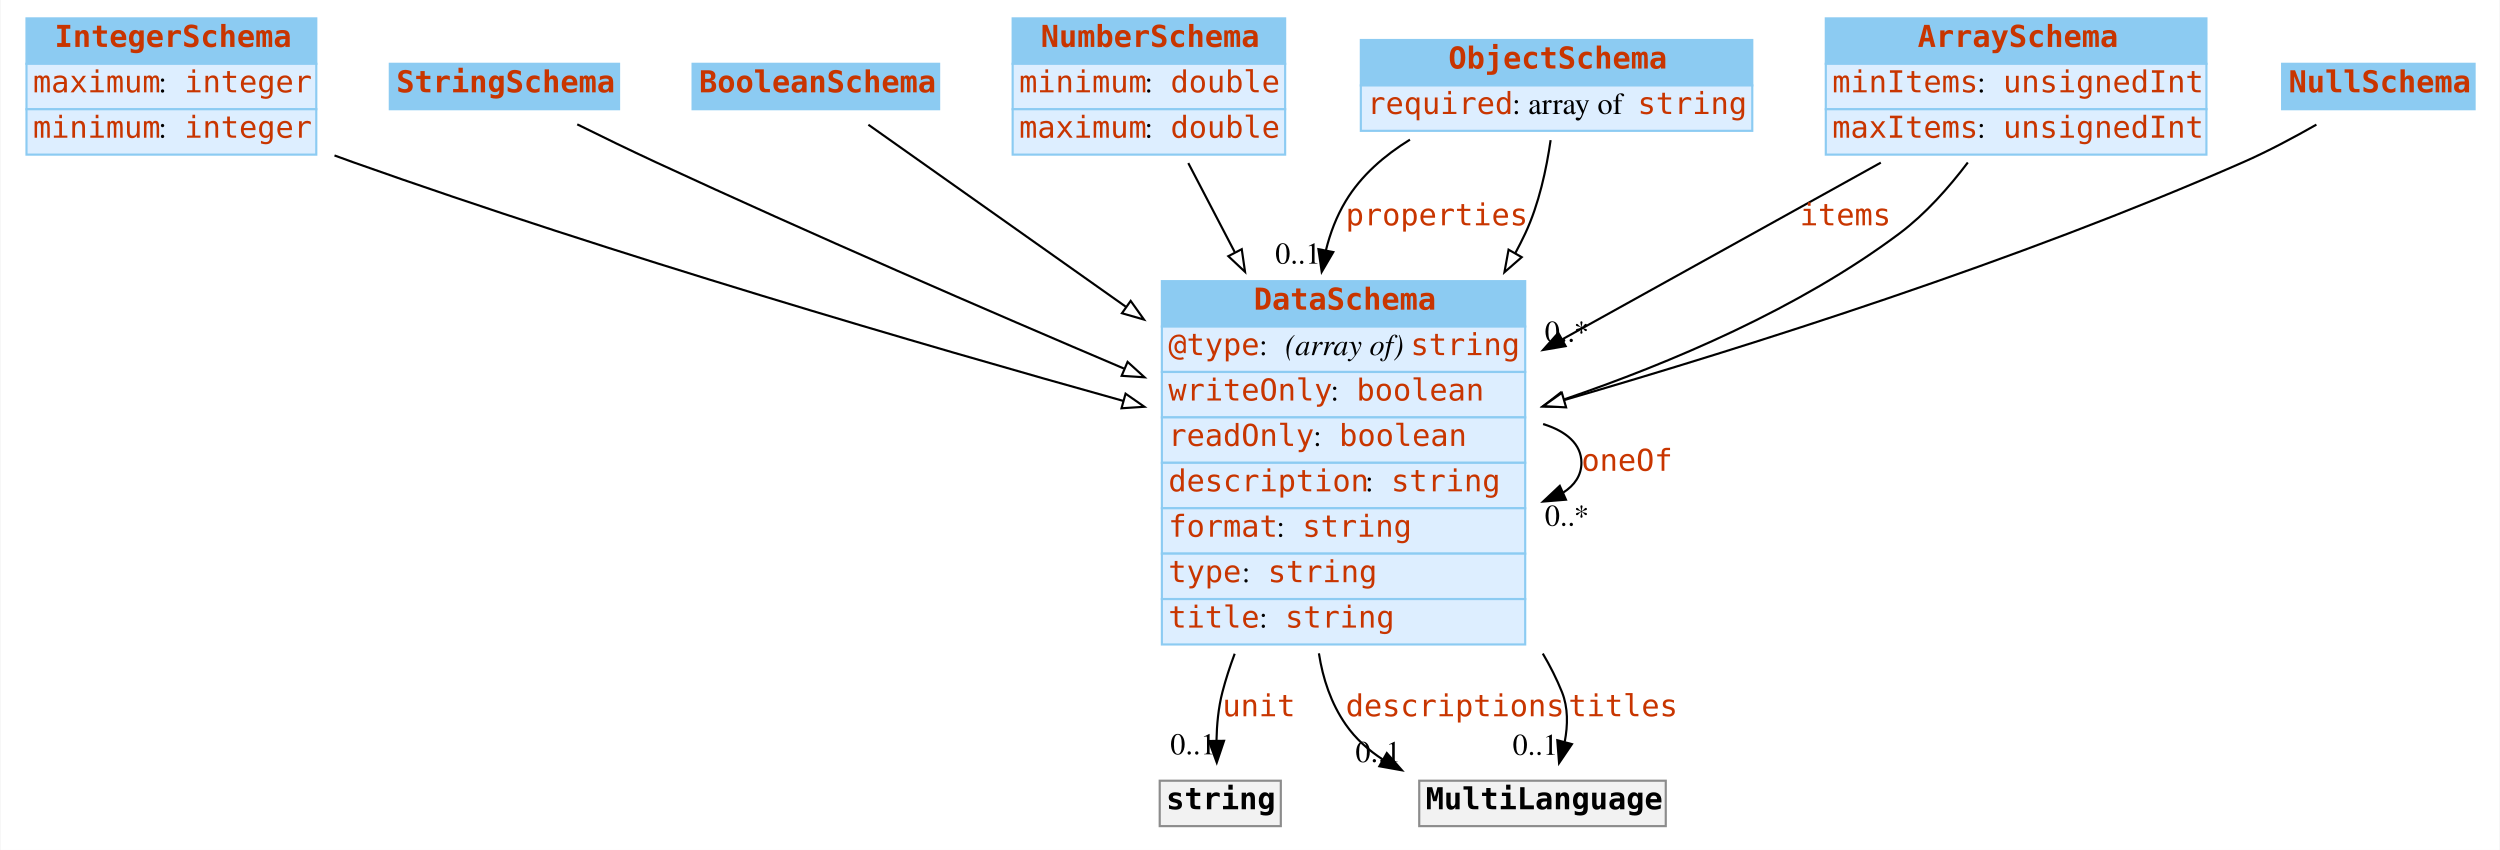
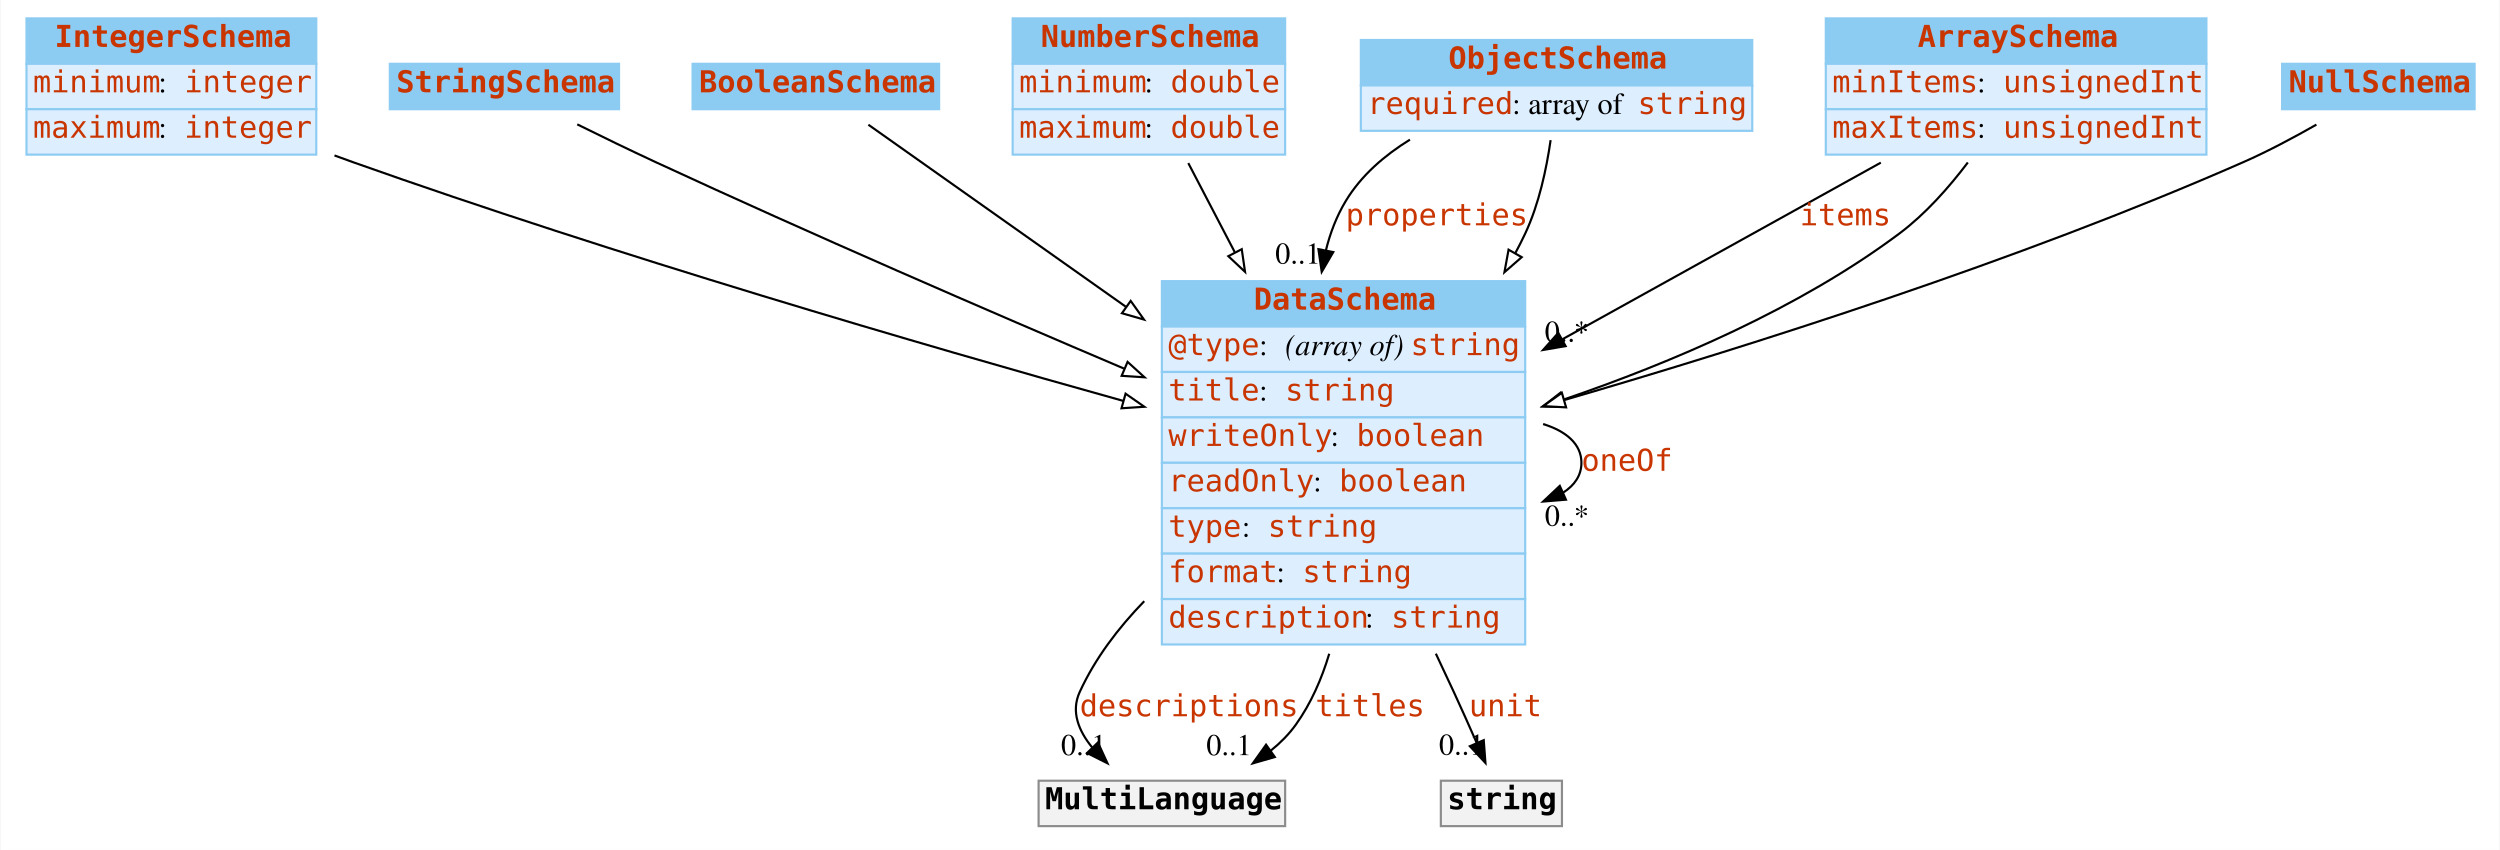
<svg xmlns="http://www.w3.org/2000/svg" width="1156pt" height="393pt" viewBox="0.00 0.00 1155.50 393.00">
  <g id="graph0" class="graph" transform="scale(1 1) rotate(0) translate(4 389)">
    <polygon fill="white" stroke="none" points="-4,4 -4,-389 1151.5,-389 1151.5,4 -4,4" />
    <g id="node1" class="node">
      <polygon fill="#8ccbf2" stroke="none" points="8,-359.5 8,-380.5 142,-380.5 142,-359.5 8,-359.5" />
      <polygon fill="none" stroke="#8ccbf2" points="8,-359.5 8,-380.5 142,-380.5 142,-359.5 8,-359.5" />
      <text text-anchor="start" x="21" y="-367.3" font-family="mono" font-weight="bold" font-size="14.00" fill="#c83500">IntegerSchema</text>
      <polygon fill="#ddeeff" stroke="none" points="8,-338.5 8,-359.5 142,-359.5 142,-338.5 8,-338.5" />
      <polygon fill="none" stroke="#8ccbf2" points="8,-338.5 8,-359.5 142,-359.5 142,-338.5 8,-338.5" />
-       <text text-anchor="start" x="11" y="-346.3" font-family="mono" font-size="14.00" fill="#c83500">maximum</text>
+       <text text-anchor="start" x="11" y="-346.3" font-family="mono" font-size="14.00" fill="#c83500">minimum</text>
      <text text-anchor="start" x="69" y="-346.3" font-family="Times,serif" font-size="14.00"> : </text>
      <text text-anchor="start" x="81" y="-346.3" font-family="mono" font-size="14.00" fill="#c83500">integer</text>
      <polygon fill="#ddeeff" stroke="none" points="8,-317.5 8,-338.5 142,-338.5 142,-317.5 8,-317.5" />
      <polygon fill="none" stroke="#8ccbf2" points="8,-317.5 8,-338.5 142,-338.5 142,-317.5 8,-317.5" />
-       <text text-anchor="start" x="11" y="-325.3" font-family="mono" font-size="14.00" fill="#c83500">minimum</text>
+       <text text-anchor="start" x="11" y="-325.3" font-family="mono" font-size="14.00" fill="#c83500">maximum</text>
      <text text-anchor="start" x="69" y="-325.3" font-family="Times,serif" font-size="14.00"> : </text>
      <text text-anchor="start" x="81" y="-325.3" font-family="mono" font-size="14.00" fill="#c83500">integer</text>
    </g>
    <g id="node8" class="node">
      <polygon fill="#8ccbf2" stroke="none" points="533,-238 533,-259 701,-259 701,-238 533,-238" />
      <polygon fill="none" stroke="#8ccbf2" points="533,-238 533,-259 701,-259 701,-238 533,-238" />
      <text text-anchor="start" x="575.5" y="-245.8" font-family="mono" font-weight="bold" font-size="14.00" fill="#c83500">DataSchema</text>
      <polygon fill="#ddeeff" stroke="none" points="533,-217 533,-238 701,-238 701,-217 533,-217" />
      <polygon fill="none" stroke="#8ccbf2" points="533,-217 533,-238 701,-238 701,-217 533,-217" />
      <text text-anchor="start" x="536" y="-224.8" font-family="mono" font-size="14.00" fill="#c83500">@type</text>
      <text text-anchor="start" x="578" y="-224.8" font-family="Times,serif" font-size="14.00"> : </text>
      <text text-anchor="start" x="590" y="-224.8" font-family="Times,serif" font-style="italic" font-size="14.00">(array of) </text>
      <text text-anchor="start" x="648" y="-224.8" font-family="mono" font-size="14.00" fill="#c83500">string</text>
      <polygon fill="#ddeeff" stroke="none" points="533,-196 533,-217 701,-217 701,-196 533,-196" />
      <polygon fill="none" stroke="#8ccbf2" points="533,-196 533,-217 701,-217 701,-196 533,-196" />
-       <text text-anchor="start" x="536" y="-203.8" font-family="mono" font-size="14.00" fill="#c83500">writeOnly</text>
-       <text text-anchor="start" x="611" y="-203.8" font-family="Times,serif" font-size="14.00"> : </text>
-       <text text-anchor="start" x="623" y="-203.8" font-family="mono" font-size="14.00" fill="#c83500">boolean</text>
+       <text text-anchor="start" x="536" y="-203.8" font-family="mono" font-size="14.00" fill="#c83500">title</text>
+       <text text-anchor="start" x="578" y="-203.8" font-family="Times,serif" font-size="14.00"> : </text>
+       <text text-anchor="start" x="590" y="-203.8" font-family="mono" font-size="14.00" fill="#c83500">string</text>
      <polygon fill="#ddeeff" stroke="none" points="533,-175 533,-196 701,-196 701,-175 533,-175" />
      <polygon fill="none" stroke="#8ccbf2" points="533,-175 533,-196 701,-196 701,-175 533,-175" />
-       <text text-anchor="start" x="536" y="-182.8" font-family="mono" font-size="14.00" fill="#c83500">readOnly</text>
-       <text text-anchor="start" x="603" y="-182.8" font-family="Times,serif" font-size="14.00"> : </text>
-       <text text-anchor="start" x="615" y="-182.8" font-family="mono" font-size="14.00" fill="#c83500">boolean</text>
+       <text text-anchor="start" x="536" y="-182.8" font-family="mono" font-size="14.00" fill="#c83500">writeOnly</text>
+       <text text-anchor="start" x="611" y="-182.8" font-family="Times,serif" font-size="14.00"> : </text>
+       <text text-anchor="start" x="623" y="-182.8" font-family="mono" font-size="14.00" fill="#c83500">boolean</text>
      <polygon fill="#ddeeff" stroke="none" points="533,-154 533,-175 701,-175 701,-154 533,-154" />
      <polygon fill="none" stroke="#8ccbf2" points="533,-154 533,-175 701,-175 701,-154 533,-154" />
-       <text text-anchor="start" x="536" y="-161.8" font-family="mono" font-size="14.00" fill="#c83500">description</text>
-       <text text-anchor="start" x="627" y="-161.8" font-family="Times,serif" font-size="14.00"> : </text>
-       <text text-anchor="start" x="639" y="-161.8" font-family="mono" font-size="14.00" fill="#c83500">string</text>
+       <text text-anchor="start" x="536" y="-161.8" font-family="mono" font-size="14.00" fill="#c83500">readOnly</text>
+       <text text-anchor="start" x="603" y="-161.8" font-family="Times,serif" font-size="14.00"> : </text>
+       <text text-anchor="start" x="615" y="-161.8" font-family="mono" font-size="14.00" fill="#c83500">boolean</text>
      <polygon fill="#ddeeff" stroke="none" points="533,-133 533,-154 701,-154 701,-133 533,-133" />
      <polygon fill="none" stroke="#8ccbf2" points="533,-133 533,-154 701,-154 701,-133 533,-133" />
-       <text text-anchor="start" x="536" y="-140.8" font-family="mono" font-size="14.00" fill="#c83500">format</text>
-       <text text-anchor="start" x="586" y="-140.8" font-family="Times,serif" font-size="14.00"> : </text>
-       <text text-anchor="start" x="598" y="-140.8" font-family="mono" font-size="14.00" fill="#c83500">string</text>
+       <text text-anchor="start" x="536" y="-140.8" font-family="mono" font-size="14.00" fill="#c83500">type</text>
+       <text text-anchor="start" x="570" y="-140.8" font-family="Times,serif" font-size="14.00"> : </text>
+       <text text-anchor="start" x="582" y="-140.8" font-family="mono" font-size="14.00" fill="#c83500">string</text>
      <polygon fill="#ddeeff" stroke="none" points="533,-112 533,-133 701,-133 701,-112 533,-112" />
      <polygon fill="none" stroke="#8ccbf2" points="533,-112 533,-133 701,-133 701,-112 533,-112" />
-       <text text-anchor="start" x="536" y="-119.8" font-family="mono" font-size="14.00" fill="#c83500">type</text>
-       <text text-anchor="start" x="570" y="-119.8" font-family="Times,serif" font-size="14.00"> : </text>
-       <text text-anchor="start" x="582" y="-119.8" font-family="mono" font-size="14.00" fill="#c83500">string</text>
+       <text text-anchor="start" x="536" y="-119.8" font-family="mono" font-size="14.00" fill="#c83500">format</text>
+       <text text-anchor="start" x="586" y="-119.8" font-family="Times,serif" font-size="14.00"> : </text>
+       <text text-anchor="start" x="598" y="-119.8" font-family="mono" font-size="14.00" fill="#c83500">string</text>
      <polygon fill="#ddeeff" stroke="none" points="533,-91 533,-112 701,-112 701,-91 533,-91" />
      <polygon fill="none" stroke="#8ccbf2" points="533,-91 533,-112 701,-112 701,-91 533,-91" />
-       <text text-anchor="start" x="536" y="-98.8" font-family="mono" font-size="14.00" fill="#c83500">title</text>
-       <text text-anchor="start" x="578" y="-98.8" font-family="Times,serif" font-size="14.00"> : </text>
-       <text text-anchor="start" x="590" y="-98.8" font-family="mono" font-size="14.00" fill="#c83500">string</text>
+       <text text-anchor="start" x="536" y="-98.8" font-family="mono" font-size="14.00" fill="#c83500">description</text>
+       <text text-anchor="start" x="627" y="-98.8" font-family="Times,serif" font-size="14.00"> : </text>
+       <text text-anchor="start" x="639" y="-98.8" font-family="mono" font-size="14.00" fill="#c83500">string</text>
    </g>
    <g id="edge10" class="edge">
      <path fill="none" stroke="black" d="M150.423,-317.119C153.311,-316.046 156.177,-315.002 159,-314 279.933,-271.06 421.752,-229.676 515.176,-203.616" />
      <polygon fill="white" stroke="black" points="516.215,-206.961 524.91,-200.908 514.338,-200.217 516.215,-206.961" />
    </g>
    <g id="node2" class="node">
      <polygon fill="#8ccbf2" stroke="none" points="176,-338.5 176,-359.5 282,-359.5 282,-338.5 176,-338.5" />
      <polygon fill="none" stroke="#8ccbf2" points="176,-338.5 176,-359.5 282,-359.5 282,-338.5 176,-338.5" />
      <text text-anchor="start" x="179" y="-346.3" font-family="mono" font-weight="bold" font-size="14.00" fill="#c83500">StringSchema</text>
    </g>
    <g id="edge9" class="edge">
      <path fill="none" stroke="black" d="M262.665,-331.497C274.136,-325.813 287.074,-319.522 299,-314 370.814,-280.745 452.757,-245.242 515.474,-218.575" />
      <polygon fill="white" stroke="black" points="517.141,-221.67 524.977,-214.539 514.405,-215.226 517.141,-221.67" />
    </g>
    <g id="node3" class="node">
      <polygon fill="#8ccbf2" stroke="none" points="316,-338.5 316,-359.5 430,-359.5 430,-338.5 316,-338.5" />
      <polygon fill="none" stroke="#8ccbf2" points="316,-338.5 316,-359.5 430,-359.5 430,-338.5 316,-338.5" />
      <text text-anchor="start" x="319" y="-346.3" font-family="mono" font-weight="bold" font-size="14.00" fill="#c83500">BooleanSchema</text>
    </g>
    <g id="edge8" class="edge">
      <path fill="none" stroke="black" d="M397.288,-331.329C425.145,-311.635 472.619,-278.073 516.324,-247.174" />
      <polygon fill="white" stroke="black" points="518.576,-249.869 524.721,-241.238 514.535,-244.153 518.576,-249.869" />
    </g>
    <g id="node4" class="node">
      <polygon fill="#8ccbf2" stroke="none" points="464,-359.5 464,-380.5 590,-380.5 590,-359.5 464,-359.5" />
      <polygon fill="none" stroke="#8ccbf2" points="464,-359.5 464,-380.5 590,-380.5 590,-359.5 464,-359.5" />
      <text text-anchor="start" x="477" y="-367.3" font-family="mono" font-weight="bold" font-size="14.00" fill="#c83500">NumberSchema</text>
      <polygon fill="#ddeeff" stroke="none" points="464,-338.5 464,-359.5 590,-359.5 590,-338.5 464,-338.5" />
      <polygon fill="none" stroke="#8ccbf2" points="464,-338.5 464,-359.5 590,-359.5 590,-338.5 464,-338.5" />
      <text text-anchor="start" x="467" y="-346.3" font-family="mono" font-size="14.00" fill="#c83500">minimum</text>
      <text text-anchor="start" x="525" y="-346.3" font-family="Times,serif" font-size="14.00"> : </text>
      <text text-anchor="start" x="537" y="-346.3" font-family="mono" font-size="14.00" fill="#c83500">double</text>
      <polygon fill="#ddeeff" stroke="none" points="464,-317.5 464,-338.5 590,-338.5 590,-317.5 464,-317.5" />
      <polygon fill="none" stroke="#8ccbf2" points="464,-317.5 464,-338.5 590,-338.5 590,-317.5 464,-317.5" />
      <text text-anchor="start" x="467" y="-325.3" font-family="mono" font-size="14.00" fill="#c83500">maximum</text>
      <text text-anchor="start" x="525" y="-325.3" font-family="Times,serif" font-size="14.00"> : </text>
      <text text-anchor="start" x="537" y="-325.3" font-family="mono" font-size="14.00" fill="#c83500">double</text>
    </g>
    <g id="edge11" class="edge">
      <path fill="none" stroke="black" d="M545.213,-313.592C551.551,-301.445 559.003,-287.161 566.665,-272.476" />
      <polygon fill="white" stroke="black" points="569.931,-273.781 571.454,-263.296 563.725,-270.543 569.931,-273.781" />
    </g>
    <g id="node5" class="node">
      <polygon fill="#8ccbf2" stroke="none" points="625,-349.5 625,-370.5 806,-370.5 806,-349.5 625,-349.5" />
      <polygon fill="none" stroke="#8ccbf2" points="625,-349.5 625,-370.5 806,-370.5 806,-349.5 625,-349.5" />
      <text text-anchor="start" x="665.5" y="-357.3" font-family="mono" font-weight="bold" font-size="14.00" fill="#c83500">ObjectSchema</text>
      <polygon fill="#ddeeff" stroke="none" points="625,-328.5 625,-349.5 806,-349.5 806,-328.5 625,-328.5" />
      <polygon fill="none" stroke="#8ccbf2" points="625,-328.5 625,-349.5 806,-349.5 806,-328.5 625,-328.5" />
      <text text-anchor="start" x="628" y="-336.3" font-family="mono" font-size="14.00" fill="#c83500">required</text>
      <text text-anchor="start" x="695" y="-336.3" font-family="Times,serif" font-size="14.00"> : array of </text>
      <text text-anchor="start" x="753" y="-336.3" font-family="mono" font-size="14.00" fill="#c83500">string</text>
    </g>
    <g id="edge1" class="edge">
      <path fill="none" stroke="black" d="M647.716,-324.433C635.888,-317.136 625.106,-307.814 618,-296 613.763,-288.956 610.808,-281.232 608.841,-273.206" />
      <polygon fill="black" stroke="black" points="612.257,-272.439 606.912,-263.291 605.386,-273.776 612.257,-272.439" />
      <text text-anchor="start" x="618" y="-284.8" font-family="mono" font-size="14.00" fill="#c83500">properties</text>
      <text text-anchor="middle" x="595.912" y="-267.091" font-family="Times,serif" font-size="14.00">0..1</text>
    </g>
    <g id="edge7" class="edge">
      <path fill="none" stroke="black" d="M712.756,-324.198C710.854,-310.948 707.367,-294.538 701,-281 699.584,-277.99 698.066,-274.989 696.46,-272.007" />
      <polygon fill="white" stroke="black" points="699.39,-270.079 691.4,-263.122 693.308,-273.543 699.39,-270.079" />
    </g>
    <g id="node6" class="node">
      <polygon fill="#8ccbf2" stroke="none" points="840,-359.5 840,-380.5 1016,-380.5 1016,-359.5 840,-359.5" />
      <polygon fill="none" stroke="#8ccbf2" points="840,-359.5 840,-380.5 1016,-380.5 1016,-359.5 840,-359.5" />
      <text text-anchor="start" x="882.5" y="-367.3" font-family="mono" font-weight="bold" font-size="14.00" fill="#c83500">ArraySchema</text>
      <polygon fill="#ddeeff" stroke="none" points="840,-338.5 840,-359.5 1016,-359.5 1016,-338.5 840,-338.5" />
      <polygon fill="none" stroke="#8ccbf2" points="840,-338.5 840,-359.5 1016,-359.5 1016,-338.5 840,-338.5" />
      <text text-anchor="start" x="843" y="-346.3" font-family="mono" font-size="14.00" fill="#c83500">minItems</text>
      <text text-anchor="start" x="910" y="-346.3" font-family="Times,serif" font-size="14.00"> : </text>
      <text text-anchor="start" x="922" y="-346.3" font-family="mono" font-size="14.00" fill="#c83500">unsignedInt</text>
      <polygon fill="#ddeeff" stroke="none" points="840,-317.5 840,-338.5 1016,-338.5 1016,-317.5 840,-317.5" />
      <polygon fill="none" stroke="#8ccbf2" points="840,-317.5 840,-338.5 1016,-338.5 1016,-317.5 840,-317.5" />
      <text text-anchor="start" x="843" y="-325.3" font-family="mono" font-size="14.00" fill="#c83500">maxItems</text>
      <text text-anchor="start" x="910" y="-325.3" font-family="Times,serif" font-size="14.00"> : </text>
      <text text-anchor="start" x="922" y="-325.3" font-family="mono" font-size="14.00" fill="#c83500">unsignedInt</text>
    </g>
    <g id="edge2" class="edge">
      <path fill="none" stroke="black" d="M865.439,-313.8C823.275,-290.413 766.712,-259.04 718.209,-232.137" />
      <polygon fill="black" stroke="black" points="719.694,-228.958 709.251,-227.168 716.298,-235.079 719.694,-228.958" />
      <text text-anchor="start" x="828" y="-284.8" font-family="mono" font-size="14.00" fill="#c83500">items</text>
      <text text-anchor="middle" x="720.251" y="-230.968" font-family="Times,serif" font-size="14.00">0..*</text>
    </g>
    <g id="edge13" class="edge">
      <path fill="none" stroke="black" d="M905.672,-313.863C896.889,-302.251 886.02,-289.986 874,-281 827.761,-246.432 768.529,-221.225 718.585,-204.187" />
      <polygon fill="white" stroke="black" points="719.644,-200.851 709.05,-200.995 717.421,-207.489 719.644,-200.851" />
    </g>
    <g id="node7" class="node">
      <polygon fill="#8ccbf2" stroke="none" points="1051,-338.5 1051,-359.5 1140,-359.5 1140,-338.5 1051,-338.5" />
      <polygon fill="none" stroke="#8ccbf2" points="1051,-338.5 1051,-359.5 1140,-359.5 1140,-338.5 1051,-338.5" />
      <text text-anchor="start" x="1054" y="-346.3" font-family="mono" font-weight="bold" font-size="14.00" fill="#c83500">NullSchema</text>
    </g>
    <g id="edge12" class="edge">
      <path fill="none" stroke="black" d="M1066.86,-331.378C1056.44,-325.431 1044.39,-319.005 1033,-314 928.862,-268.237 804.495,-228.863 719.033,-204.022" />
      <polygon fill="white" stroke="black" points="719.907,-200.631 709.328,-201.215 717.962,-207.356 719.907,-200.631" />
    </g>
-     <g id="edge6" class="edge">
+     <g id="edge5" class="edge">
      <path fill="none" stroke="black" d="M709.282,-192.923C720.016,-189.615 727,-183.641 727,-175 727,-169.195 723.848,-164.593 718.523,-161.195" />
      <polygon fill="black" stroke="black" points="719.841,-157.95 709.282,-157.077 716.992,-164.344 719.841,-157.95" />
      <text text-anchor="start" x="727" y="-171.3" font-family="mono" font-size="14.00" fill="#c83500">oneOf</text>
      <text text-anchor="middle" x="720.282" y="-145.877" font-family="Times,serif" font-size="14.00">0..*</text>
    </g>
    <g id="node9" class="node">
-       <polygon fill="#f2f2f2" stroke="none" points="532,-7 532,-28 588,-28 588,-7 532,-7" />
-       <polygon fill="none" stroke="#8c8c8c" points="532,-7 532,-28 588,-28 588,-7 532,-7" />
-       <text text-anchor="start" x="535" y="-14.8" font-family="mono" font-weight="bold" font-size="14.00">string</text>
+       <polygon fill="#f2f2f2" stroke="none" points="476,-7 476,-28 590,-28 590,-7 476,-7" />
+       <polygon fill="none" stroke="#8c8c8c" points="476,-7 476,-28 590,-28 590,-7 476,-7" />
+       <text text-anchor="start" x="479" y="-14.8" font-family="mono" font-weight="bold" font-size="14.00">MultiLanguage</text>
    </g>
    <g id="edge3" class="edge">
-       <path fill="none" stroke="black" d="M566.67,-86.712C564.464,-80.83 562.537,-74.898 561,-69 559.125,-61.805 558.392,-53.828 558.248,-46.398" />
-       <polygon fill="black" stroke="black" points="561.747,-46.441 558.377,-36.396 554.748,-46.35 561.747,-46.441" />
-       <text text-anchor="start" x="561" y="-57.8" font-family="mono" font-size="14.00" fill="#c83500">unit</text>
-       <text text-anchor="middle" x="547.377" y="-40.196" font-family="Times,serif" font-size="14.00">0..1</text>
+       <path fill="none" stroke="black" d="M524.851,-111.014C512.754,-98.566 502.107,-84.494 495,-69 490.875,-60.007 494.449,-51.106 500.783,-43.363" />
+       <polygon fill="black" stroke="black" points="503.423,-45.668 507.854,-36.045 498.388,-40.804 503.423,-45.668" />
+       <text text-anchor="start" x="495" y="-57.8" font-family="mono" font-size="14.00" fill="#c83500">descriptions</text>
+       <text text-anchor="middle" x="496.854" y="-39.845" font-family="Times,serif" font-size="14.00">0..1</text>
+     </g>
+     <g id="edge4" class="edge">
+       <path fill="none" stroke="black" d="M610.394,-86.712C606.895,-75.035 601.944,-63.746 595,-54 591.772,-49.47 587.763,-45.451 583.348,-41.904" />
+       <polygon fill="black" stroke="black" points="585.225,-38.944 575.042,-36.019 581.178,-44.656 585.225,-38.944" />
+       <text text-anchor="start" x="604" y="-57.8" font-family="mono" font-size="14.00" fill="#c83500">titles</text>
+       <text text-anchor="middle" x="564.042" y="-39.819" font-family="Times,serif" font-size="14.00">0..1</text>
    </g>
    <g id="node10" class="node">
-       <polygon fill="#f2f2f2" stroke="none" points="652,-7 652,-28 766,-28 766,-7 652,-7" />
-       <polygon fill="none" stroke="#8c8c8c" points="652,-7 652,-28 766,-28 766,-7 652,-7" />
-       <text text-anchor="start" x="655" y="-14.8" font-family="mono" font-weight="bold" font-size="14.00">MultiLanguage</text>
+       <polygon fill="#f2f2f2" stroke="none" points="662,-7 662,-28 718,-28 718,-7 662,-7" />
+       <polygon fill="none" stroke="#8c8c8c" points="662,-7 662,-28 718,-28 718,-7 662,-7" />
+       <text text-anchor="start" x="665" y="-14.8" font-family="mono" font-weight="bold" font-size="14.00">string</text>
    </g>
-     <g id="edge4" class="edge">
-       <path fill="none" stroke="black" d="M605.612,-86.893C607.435,-75.124 611.236,-63.761 618,-54 622.542,-47.446 628.494,-42.118 635.183,-37.788" />
-       <polygon fill="black" stroke="black" points="637.006,-40.779 643.999,-32.82 633.569,-34.68 637.006,-40.779" />
-       <text text-anchor="start" x="618" y="-57.8" font-family="mono" font-size="14.00" fill="#c83500">descriptions</text>
-       <text text-anchor="middle" x="632.999" y="-36.62" font-family="Times,serif" font-size="14.00">0..1</text>
-     </g>
-     <g id="edge5" class="edge">
-       <path fill="none" stroke="black" d="M709.135,-86.8C712.542,-81.044 715.542,-75.1 718,-69 720.901,-61.801 720.743,-53.643 719.288,-46.036" />
-       <polygon fill="black" stroke="black" points="722.612,-44.914 716.664,-36.146 715.846,-46.709 722.612,-44.914" />
-       <text text-anchor="start" x="721" y="-57.8" font-family="mono" font-size="14.00" fill="#c83500">titles</text>
-       <text text-anchor="middle" x="705.664" y="-39.946" font-family="Times,serif" font-size="14.00">0..1</text>
+     <g id="edge6" class="edge">
+       <path fill="none" stroke="black" d="M659.689,-86.745C662.527,-80.751 665.32,-74.794 668,-69 671.528,-61.375 675.249,-53.039 678.607,-45.398" />
+       <polygon fill="black" stroke="black" points="681.83,-46.761 682.624,-36.196 675.415,-43.96 681.83,-46.761" />
+       <text text-anchor="start" x="675" y="-57.8" font-family="mono" font-size="14.00" fill="#c83500">unit</text>
+       <text text-anchor="middle" x="671.624" y="-39.996" font-family="Times,serif" font-size="14.00">0..1</text>
    </g>
  </g>
</svg>
